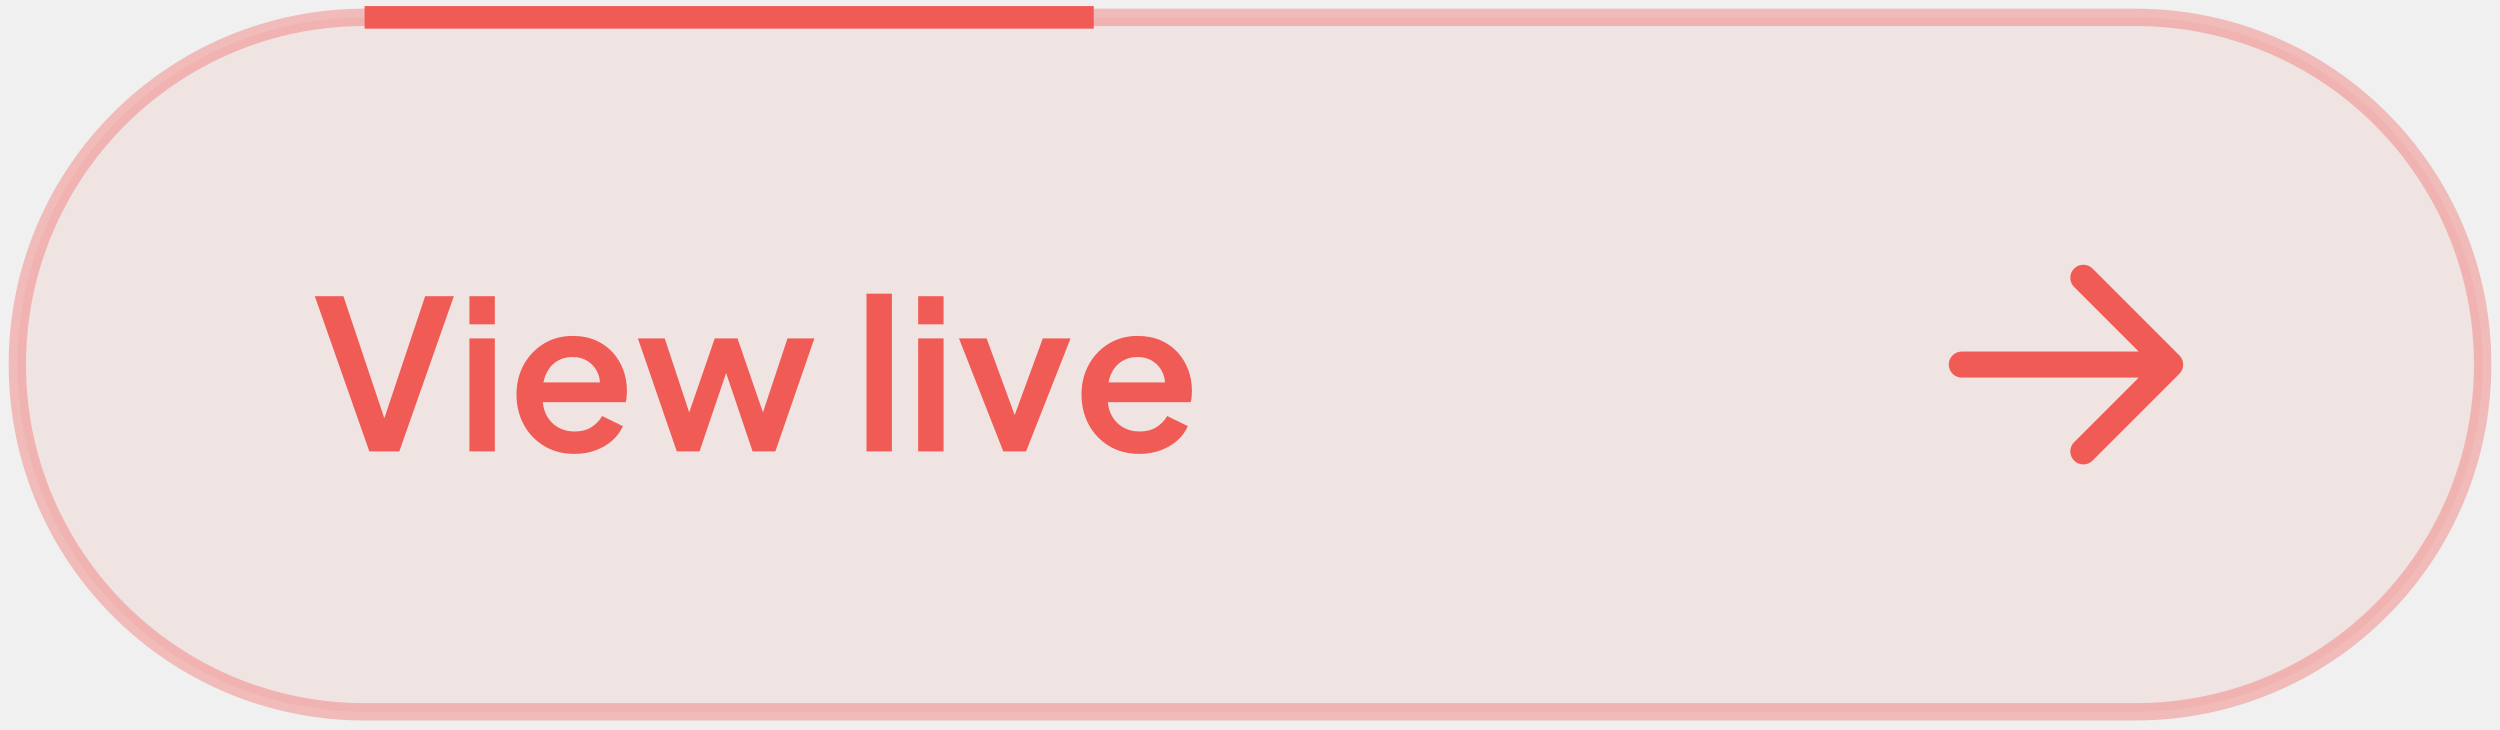
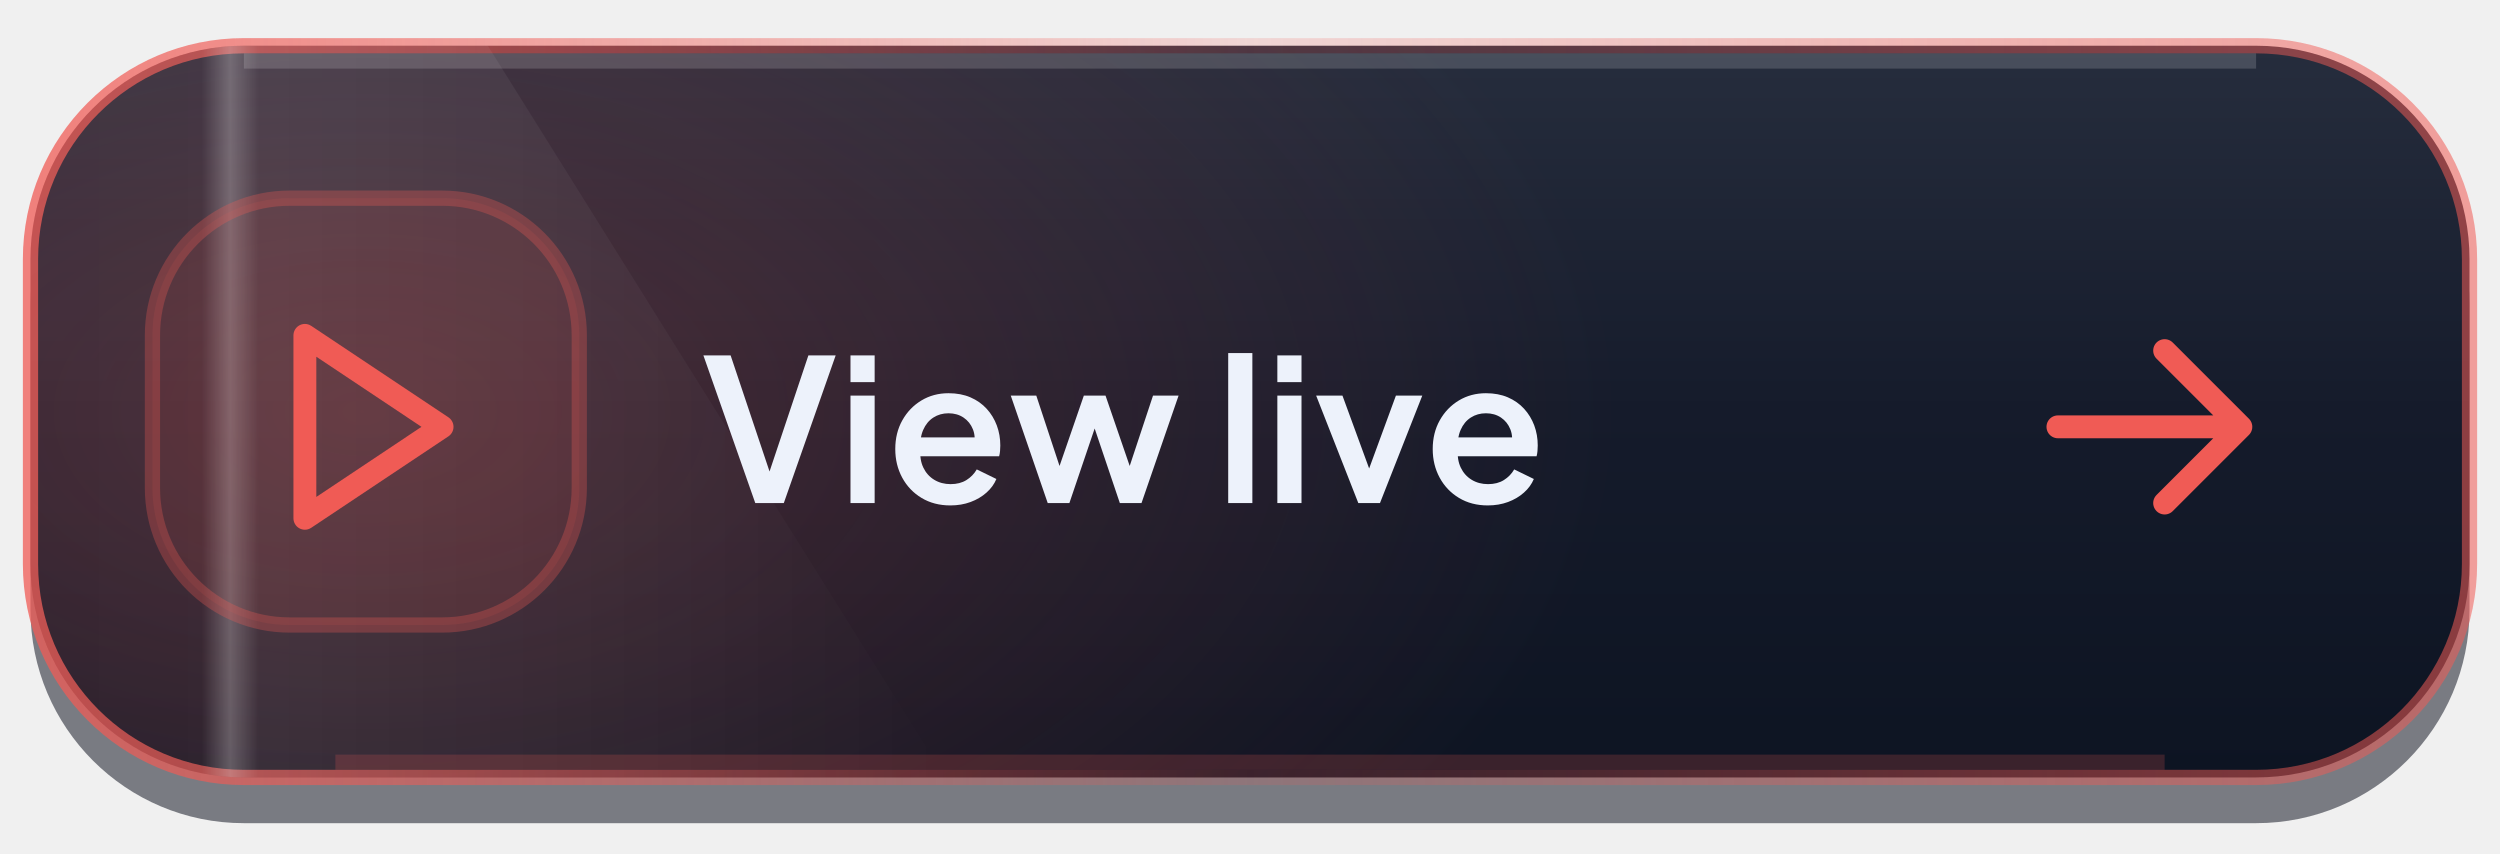
- <svg xmlns="http://www.w3.org/2000/svg" width="144" height="42" viewBox="0 0 144 42" role="img">
-   <style>@keyframes flow{to{stroke-dashoffset:-400}}@keyframes arrow{0%,60%,100%{transform:translateX(0)}75%{transform:translateX(3px)}}.edge{animation:flow 10s linear infinite}.arrow{animation:arrow 5s ease-in-out infinite}@media(prefers-reduced-motion:reduce){*{animation:none!important}}</style>
-   <rect x="1" y="1" width="142" height="40" rx="20" fill="#F05B55" fill-opacity=".08" stroke="#F05B55" stroke-opacity=".35" />
-   <rect class="edge" x="1" y="1" width="142" height="40" rx="20" fill="none" stroke="#F05B55" stroke-width="1.3" stroke-dasharray="42 358" />
-   <g fill="#F05B55" aria-label="View live">
-     <path d="M21.273 26.0 18.132 17.06H19.78L22.3 24.578H21.974L24.489 17.06H26.142L23.001 26.0ZM27.039 26.0V19.493H28.502V26.0ZM27.039 18.68V17.06H28.502V18.68ZM33.086 26.144Q32.096 26.144 31.343 25.691Q30.591 25.238 30.171 24.462Q29.751 23.687 29.751 22.73Q29.751 21.75 30.178 20.989Q30.605 20.228 31.333 19.788Q32.061 19.349 32.974 19.349Q33.723 19.349 34.303 19.599Q34.883 19.85 35.285 20.292Q35.688 20.733 35.9 21.302Q36.111 21.87 36.111 22.514Q36.111 22.679 36.095 22.852Q36.08 23.024 36.041 23.165H30.934V22.025H35.209L34.515 22.55Q34.63 21.98 34.451 21.533Q34.272 21.086 33.886 20.825Q33.499 20.564 32.974 20.564Q32.457 20.564 32.056 20.823Q31.654 21.083 31.441 21.57Q31.229 22.056 31.273 22.742Q31.221 23.375 31.448 23.851Q31.675 24.328 32.108 24.591Q32.541 24.854 33.1 24.854Q33.666 24.854 34.06 24.608Q34.453 24.362 34.686 23.963L35.874 24.544Q35.682 25.006 35.275 25.368Q34.867 25.73 34.31 25.937Q33.753 26.144 33.086 26.144ZM38.982 26.0 36.744 19.493H38.289L39.963 24.558L39.423 24.551L41.169 19.493H42.482L44.22 24.551L43.68 24.558L45.359 19.493H46.907L44.661 26.0H43.349L41.583 20.77H42.068L40.294 26.0ZM49.911 26.0V16.916H51.374V26.0ZM52.887 26.0V19.493H54.35V26.0ZM52.887 18.68V17.06H54.35V18.68ZM57.789 26.0 55.236 19.493H56.829L58.739 24.706H58.152L60.066 19.493H61.664L59.102 26.0ZM65.63 26.144Q64.639 26.144 63.887 25.691Q63.135 25.238 62.715 24.462Q62.295 23.687 62.295 22.73Q62.295 21.75 62.722 20.989Q63.149 20.228 63.877 19.788Q64.605 19.349 65.519 19.349Q66.267 19.349 66.847 19.599Q67.427 19.85 67.829 20.292Q68.232 20.733 68.444 21.302Q68.655 21.87 68.655 22.514Q68.655 22.679 68.639 22.852Q68.624 23.024 68.585 23.165H63.479V22.025H67.754L67.059 22.55Q67.175 21.98 66.995 21.533Q66.816 21.086 66.43 20.825Q66.044 20.564 65.519 20.564Q65.001 20.564 64.6 20.823Q64.199 21.083 63.986 21.57Q63.773 22.056 63.818 22.742Q63.765 23.375 63.992 23.851Q64.22 24.328 64.652 24.591Q65.085 24.854 65.645 24.854Q66.21 24.854 66.604 24.608Q66.998 24.362 67.23 23.963L68.418 24.544Q68.226 25.006 67.819 25.368Q67.412 25.73 66.854 25.937Q66.297 26.144 65.63 26.144Z" />
+ <svg xmlns="http://www.w3.org/2000/svg" width="164" height="56" viewBox="0 0 164 56" role="img">
+   <defs>
+     <linearGradient id="surface" x1="0" y1="0" x2="0" y2="1">
+       <stop stop-color="#262D3D" />
+       <stop offset=".5" stop-color="#151B2B" />
+       <stop offset="1" stop-color="#0D1422" />
+     </linearGradient>
+     <linearGradient id="edge">
+       <stop stop-color="#F05B55" stop-opacity=".75" />
+       <stop offset=".5" stop-color="#F05B55" stop-opacity=".18" />
+       <stop offset="1" stop-color="#F05B55" stop-opacity=".55" />
+     </linearGradient>
+     <radialGradient id="light">
+       <stop stop-color="#F05B55" stop-opacity=".24" />
+       <stop offset="1" stop-color="#F05B55" stop-opacity="0" />
+     </radialGradient>
+     <linearGradient id="sweep">
+       <stop stop-color="white" stop-opacity="0" />
+       <stop offset=".48" stop-color="white" stop-opacity=".03" />
+       <stop offset=".5" stop-color="white" stop-opacity=".28" />
+       <stop offset=".52" stop-color="white" stop-opacity=".08" />
+       <stop offset="1" stop-color="white" stop-opacity="0" />
+     </linearGradient>
+     <clipPath id="clip">
+       <rect x="2" y="3" width="160" height="48" rx="14" />
+     </clipPath>
+   </defs>
+   <style>@keyframes sweep{0%,12%{transform:translateX(-100px)}65%,100%{transform:translateX(264px)}}@keyframes halo{0%,100%{opacity:.45}40%{opacity:1}}@keyframes arrow{0%,35%,100%{transform:translateX(0);opacity:.7}50%{transform:translateX(3px);opacity:1}}.sweep{animation:sweep 7.2s cubic-bezier(.22,.61,.36,1) infinite}.halo{animation:halo 7.2s ease-in-out infinite}.arrow{animation:arrow 7.2s ease-in-out infinite}@media(prefers-reduced-motion:reduce){*{animation:none!important}}</style>
+   <rect x="2" y="6" width="160" height="48" rx="14" fill="#020714" fill-opacity=".5" />
+   <rect x="2" y="3" width="160" height="48" rx="14" fill="url(#surface)" stroke="url(#edge)" />
+   <g clip-path="url(#clip)">
+     <ellipse class="halo" cx="24" cy="27" rx="82" ry="48" fill="url(#light)" />
+     <g class="sweep">
+       <path d="M-32 3h64l30 48H-2z" fill="url(#sweep)" />
+     </g>
+     <path d="M16 4H148" stroke="white" stroke-opacity=".16" />
+     <path d="M22 50H142" stroke="#F05B55" stroke-opacity=".2" />
  </g>
-   <path class="arrow" d="M113 21h12m-5-5 5 5-5 5" fill="none" stroke="#F05B55" stroke-width="1.5" stroke-linecap="round" stroke-linejoin="round" />
+   <rect x="10" y="13" width="28" height="28" rx="9" fill="#F05B55" fill-opacity=".1" stroke="#F05B55" stroke-opacity=".3" />
+   <path d="M20 22l9 6-9 6z" fill="none" stroke="#F05B55" stroke-width="1.5" stroke-linejoin="round" stroke-linecap="round" />
+   <g aria-label="View live">
+     <path d="M49.546 33.0 46.143 23.315H47.929L50.659 31.459H50.305L53.03 23.315H54.82L51.418 33.0ZM55.792 33.0V25.951H57.377V33.0ZM55.792 25.07V23.315H57.377V25.07ZM62.343 33.156Q61.27 33.156 60.455 32.665Q59.64 32.175 59.185 31.334Q58.73 30.494 58.73 29.457Q58.73 28.396 59.193 27.572Q59.655 26.747 60.444 26.271Q61.233 25.795 62.222 25.795Q63.033 25.795 63.661 26.066Q64.289 26.337 64.726 26.816Q65.162 27.295 65.391 27.91Q65.62 28.526 65.62 29.224Q65.62 29.402 65.603 29.589Q65.586 29.776 65.544 29.929H60.012V28.694H64.644L63.891 29.262Q64.016 28.645 63.822 28.161Q63.628 27.677 63.21 27.394Q62.791 27.111 62.222 27.111Q61.662 27.111 61.227 27.392Q60.792 27.673 60.562 28.201Q60.331 28.728 60.38 29.471Q60.323 30.156 60.569 30.672Q60.815 31.188 61.284 31.473Q61.753 31.759 62.359 31.759Q62.971 31.759 63.398 31.492Q63.825 31.226 64.076 30.793L65.363 31.422Q65.155 31.923 64.714 32.315Q64.273 32.708 63.669 32.932Q63.066 33.156 62.343 33.156ZM68.73 33.0 66.306 25.951H67.98L69.793 31.438L69.208 31.43L71.1 25.951H72.522L74.405 31.43L73.82 31.438L75.638 25.951H77.315L74.883 33.0H73.461L71.548 27.334H72.073L70.152 33.0ZM80.57 33.0V23.159H82.155V33.0ZM83.794 33.0V25.951H85.379V33.0ZM83.794 25.07V23.315H85.379V25.07ZM89.105 33.0 86.339 25.951H88.065L90.133 31.598H89.498L91.572 25.951H93.302L90.527 33.0ZM97.599 33.156Q96.526 33.156 95.711 32.665Q94.896 32.175 94.441 31.334Q93.986 30.494 93.986 29.457Q93.986 28.396 94.449 27.572Q94.911 26.747 95.7 26.271Q96.489 25.795 97.478 25.795Q98.289 25.795 98.917 26.066Q99.545 26.337 99.982 26.816Q100.418 27.295 100.647 27.91Q100.876 28.526 100.876 29.224Q100.876 29.402 100.859 29.589Q100.842 29.776 100.8 29.929H95.268V28.694H99.9L99.147 29.262Q99.272 28.645 99.078 28.161Q98.884 27.677 98.466 27.394Q98.047 27.111 97.478 27.111Q96.918 27.111 96.483 27.392Q96.048 27.673 95.818 28.201Q95.587 28.728 95.636 29.471Q95.579 30.156 95.825 30.672Q96.071 31.188 96.54 31.473Q97.009 31.759 97.615 31.759Q98.228 31.759 98.654 31.492Q99.081 31.226 99.332 30.793L100.62 31.422Q100.412 31.923 99.97 32.315Q99.529 32.708 98.925 32.932Q98.322 33.156 97.599 33.156Z" fill="#EDF2FB" />
+   </g>
+   <path class="arrow" d="M135 28h12m-5-5 5 5-5 5" fill="none" stroke="#F05B55" stroke-width="1.5" stroke-linecap="round" stroke-linejoin="round" />
</svg>
